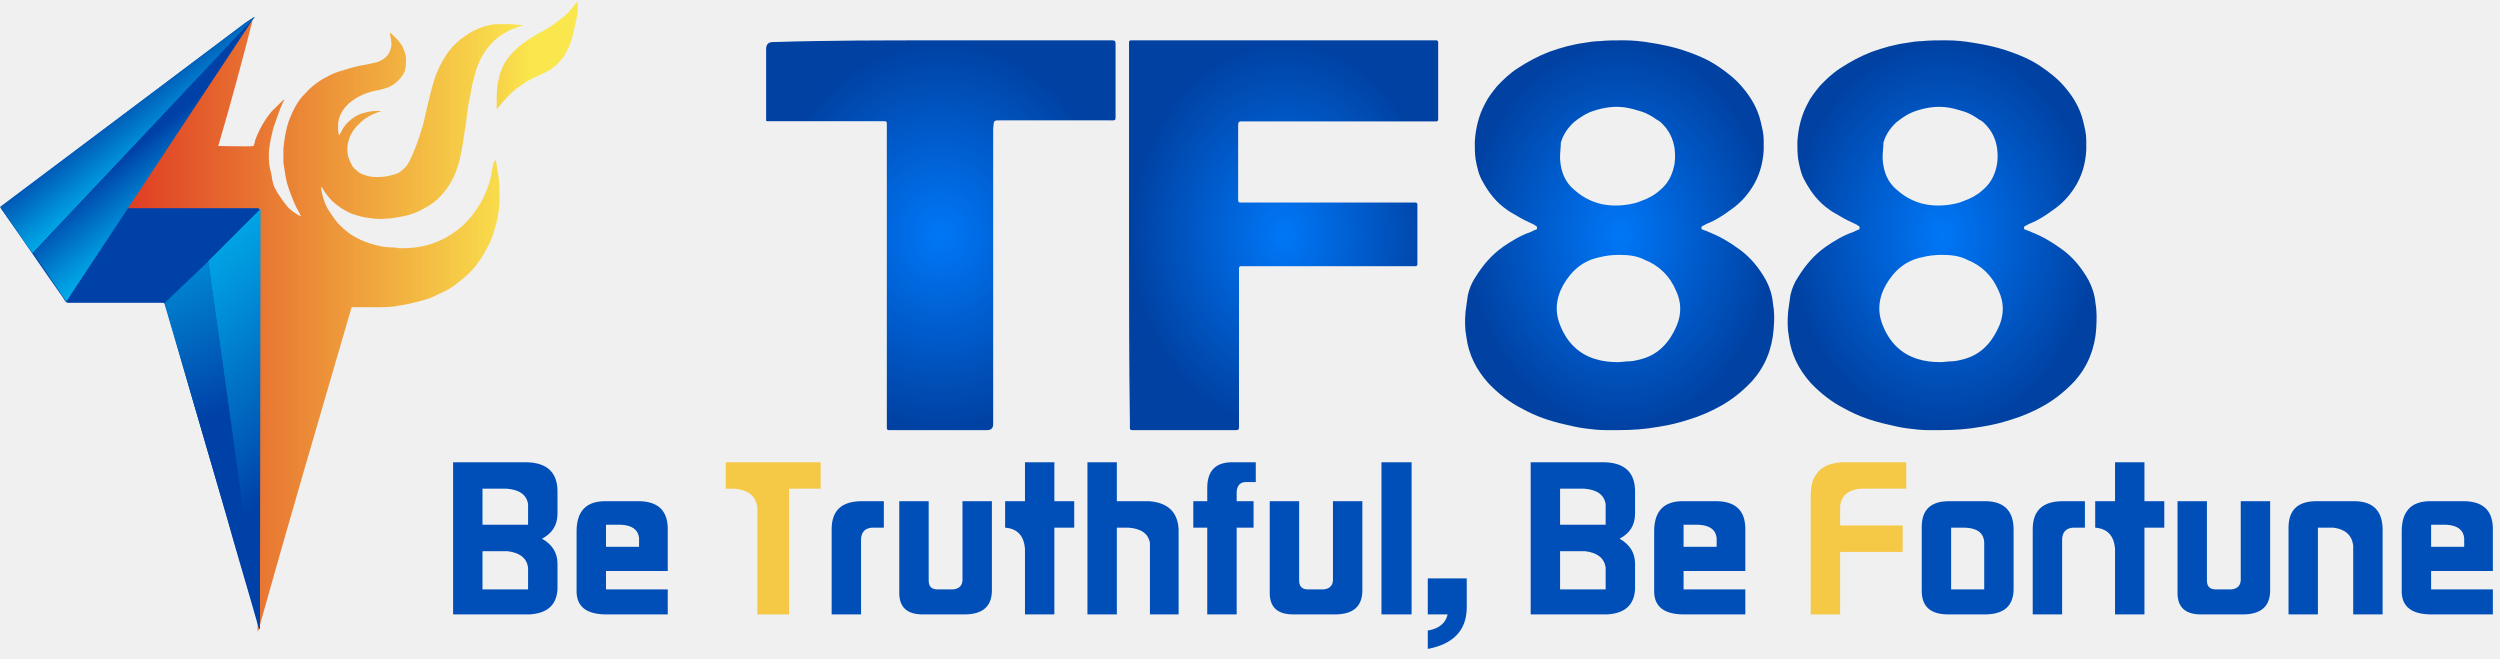
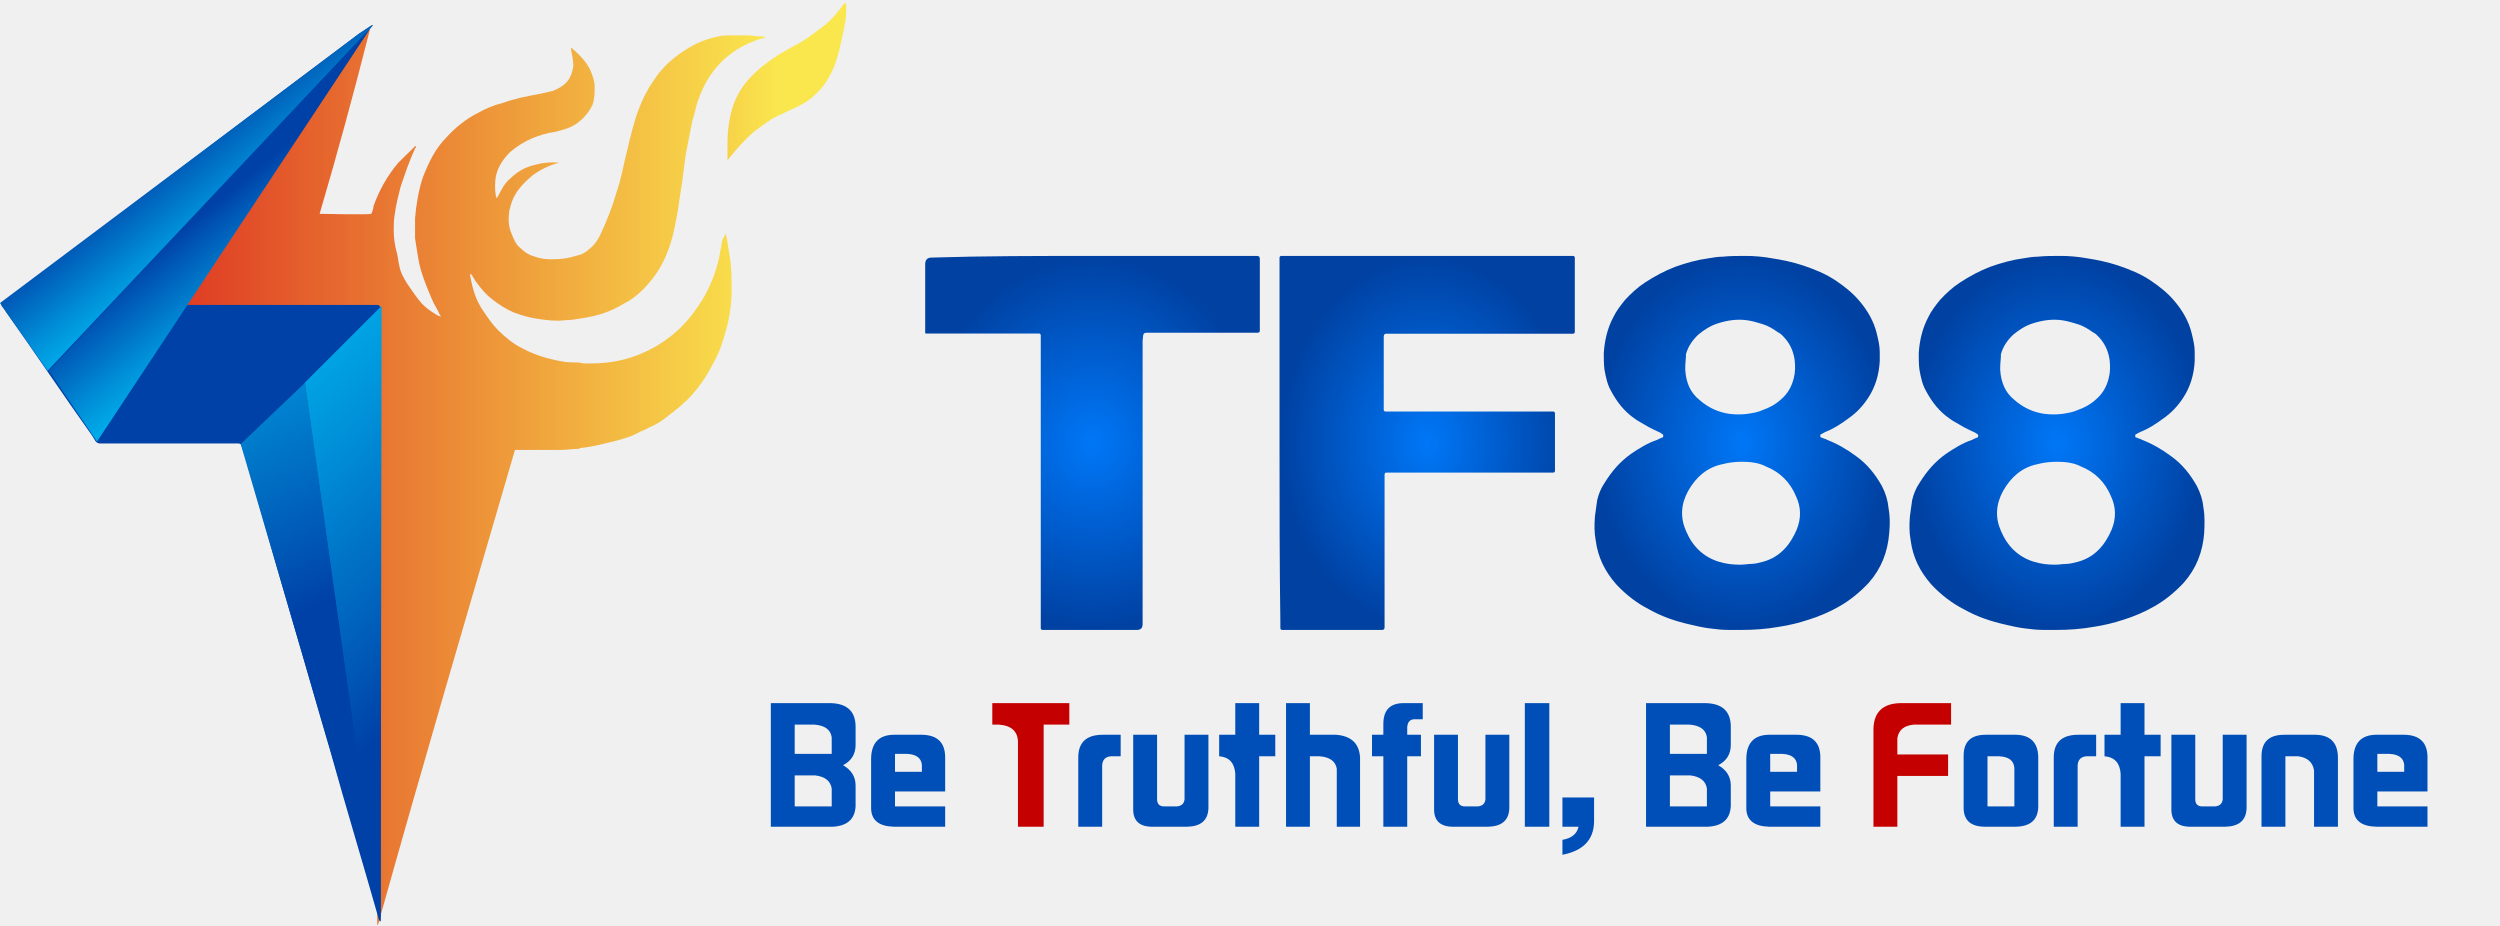
- <svg xmlns="http://www.w3.org/2000/svg" width="186" height="49" viewBox="0 0 186 49" fill="none">
-   <mask id="mask0_1704_1054" style="mask-type:luminance" maskUnits="userSpaceOnUse" x="0" y="0" width="156" height="47">
-     <path d="M156 0H0V47H156V0Z" fill="white" />
+ <svg xmlns="http://www.w3.org/2000/svg" width="127" height="47" viewBox="0 0 127 47" fill="none">
+   <mask id="mask0_1202_1021" style="mask-type:luminance" maskUnits="userSpaceOnUse" x="0" y="0" width="112" height="47">
+     <path d="M112 0H0V47H112V0Z" fill="white" />
  </mask>
-   <g mask="url(#mask0_1704_1054)">
-     <path d="M120.471 32H119.442C118.928 32 118.413 31.939 117.956 31.878C117.441 31.817 116.927 31.695 116.412 31.573C115.326 31.33 114.24 30.964 113.268 30.416C112.296 29.929 111.439 29.258 110.695 28.466C109.838 27.492 109.266 26.395 109.095 25.055C108.98 24.445 108.98 23.836 109.038 23.166C109.095 22.739 109.152 22.374 109.209 21.948C109.323 21.46 109.495 21.034 109.781 20.607C110.352 19.693 110.981 18.962 111.839 18.353C112.468 17.927 113.154 17.5 113.897 17.256C114.011 17.195 114.126 17.134 114.297 17.073C114.354 17.073 114.354 17.013 114.354 16.952C114.354 16.891 114.354 16.83 114.297 16.83C114.24 16.769 114.183 16.769 114.126 16.708C113.725 16.525 113.325 16.342 112.925 16.099C112.639 15.916 112.353 15.794 112.125 15.611C111.324 15.063 110.753 14.332 110.295 13.479C110.009 12.992 109.895 12.443 109.781 11.834C109.724 11.408 109.724 10.981 109.724 10.555C109.781 9.58 110.009 8.605 110.467 7.752C110.695 7.265 111.038 6.838 111.381 6.412C111.839 5.924 112.353 5.437 112.925 5.071C113.668 4.584 114.469 4.158 115.269 3.853C116.126 3.548 116.984 3.305 117.899 3.183C118.242 3.122 118.642 3.061 118.985 3.061C119.557 3 120.186 3 120.757 3C121.443 3 122.129 3.061 122.815 3.183C123.616 3.305 124.473 3.487 125.217 3.731C126.131 4.036 127.046 4.401 127.846 4.95C128.475 5.376 129.104 5.864 129.619 6.473C130.247 7.204 130.762 8.057 130.991 9.032C131.105 9.519 131.219 9.945 131.219 10.433V11.164C131.162 12.2 130.876 13.174 130.305 14.027C129.904 14.637 129.39 15.185 128.761 15.611C128.189 16.038 127.618 16.403 126.989 16.647L126.646 16.83C126.589 16.83 126.589 16.891 126.589 16.952C126.589 17.013 126.589 17.073 126.646 17.073C126.703 17.073 126.76 17.134 126.817 17.134C126.932 17.195 127.046 17.195 127.103 17.256C127.903 17.561 128.647 17.987 129.39 18.536C130.247 19.145 130.876 19.937 131.391 20.851C131.677 21.399 131.848 21.948 131.905 22.557C132.02 23.166 132.02 23.775 131.962 24.445C131.848 25.968 131.334 27.248 130.362 28.345C129.676 29.076 128.932 29.685 128.075 30.172C127.332 30.599 126.474 30.964 125.674 31.208C124.931 31.452 124.187 31.634 123.387 31.756C122.358 31.939 121.386 32 120.471 32ZM120.471 18.962C119.957 18.962 119.442 19.023 118.985 19.145C117.784 19.389 116.927 20.12 116.298 21.216C115.726 22.252 115.669 23.288 116.126 24.323C116.641 25.542 117.499 26.334 118.642 26.7C119.214 26.882 119.785 26.943 120.357 26.943C120.643 26.943 120.929 26.882 121.215 26.882C121.558 26.882 121.901 26.761 122.187 26.7C123.444 26.334 124.245 25.42 124.759 24.202C125.102 23.349 125.102 22.496 124.702 21.643C124.245 20.546 123.444 19.754 122.358 19.328C121.786 19.023 121.1 18.962 120.471 18.962ZM116.069 11.651V11.834C116.126 12.809 116.47 13.601 117.156 14.149C117.842 14.758 118.642 15.124 119.5 15.246C119.957 15.307 120.471 15.307 120.929 15.246C121.329 15.185 121.729 15.124 122.129 14.941C122.644 14.758 123.101 14.515 123.501 14.149C124.016 13.723 124.359 13.174 124.53 12.443C124.645 12.017 124.645 11.529 124.588 11.042C124.473 10.311 124.187 9.702 123.616 9.153C123.501 9.032 123.387 8.971 123.273 8.91C122.93 8.666 122.53 8.422 122.129 8.3C121.729 8.179 121.329 8.057 120.929 7.996C120.128 7.874 119.328 7.996 118.585 8.24C118.013 8.422 117.556 8.727 117.098 9.092C116.641 9.519 116.298 10.006 116.126 10.616C116.126 10.981 116.069 11.286 116.069 11.651Z" fill="url(#paint0_radial_1704_1054)" />
-     <path d="M144.471 32H143.442C142.928 32 142.413 31.939 141.956 31.878C141.441 31.817 140.927 31.695 140.412 31.573C139.326 31.33 138.239 30.964 137.268 30.416C136.296 29.929 135.439 29.258 134.695 28.466C133.838 27.492 133.266 26.395 133.095 25.055C132.98 24.445 132.98 23.836 133.038 23.166C133.095 22.739 133.152 22.374 133.209 21.948C133.323 21.46 133.495 21.034 133.781 20.607C134.352 19.693 134.981 18.962 135.839 18.353C136.468 17.927 137.154 17.5 137.897 17.256C138.011 17.195 138.126 17.134 138.298 17.073C138.354 17.073 138.354 17.013 138.354 16.952C138.354 16.891 138.354 16.83 138.298 16.83C138.239 16.769 138.183 16.769 138.126 16.708C137.726 16.525 137.325 16.342 136.925 16.099C136.639 15.916 136.353 15.794 136.125 15.611C135.324 15.063 134.753 14.332 134.295 13.479C134.009 12.992 133.895 12.443 133.781 11.834C133.724 11.408 133.724 10.981 133.724 10.555C133.781 9.58 134.009 8.605 134.467 7.752C134.695 7.265 135.038 6.838 135.381 6.412C135.839 5.924 136.353 5.437 136.925 5.071C137.669 4.584 138.469 4.158 139.268 3.853C140.127 3.548 140.984 3.305 141.899 3.183C142.241 3.122 142.641 3.061 142.985 3.061C143.557 3 144.185 3 144.757 3C145.443 3 146.13 3.061 146.815 3.183C147.616 3.305 148.473 3.487 149.216 3.731C150.132 4.036 151.046 4.401 151.846 4.95C152.475 5.376 153.103 5.864 153.618 6.473C154.247 7.204 154.762 8.057 154.991 9.032C155.104 9.519 155.219 9.945 155.219 10.433V11.164C155.162 12.2 154.876 13.174 154.304 14.027C153.904 14.637 153.39 15.185 152.761 15.611C152.189 16.038 151.617 16.403 150.989 16.647L150.645 16.83C150.589 16.83 150.589 16.891 150.589 16.952C150.589 17.013 150.589 17.073 150.645 17.073C150.702 17.073 150.76 17.134 150.817 17.134C150.931 17.195 151.046 17.195 151.102 17.256C151.903 17.561 152.646 17.987 153.39 18.536C154.247 19.145 154.876 19.937 155.391 20.851C155.676 21.399 155.848 21.948 155.905 22.557C156.02 23.166 156.02 23.775 155.963 24.445C155.848 25.968 155.333 27.248 154.362 28.345C153.675 29.076 152.931 29.685 152.074 30.172C151.331 30.599 150.474 30.964 149.673 31.208C148.931 31.452 148.187 31.634 147.387 31.756C146.358 31.939 145.386 32 144.471 32ZM144.471 18.962C143.957 18.962 143.442 19.023 142.985 19.145C141.784 19.389 140.927 20.12 140.299 21.216C139.727 22.252 139.668 23.288 140.127 24.323C140.64 25.542 141.499 26.334 142.641 26.7C143.213 26.882 143.785 26.943 144.357 26.943C144.642 26.943 144.929 26.882 145.214 26.882C145.558 26.882 145.9 26.761 146.186 26.7C147.444 26.334 148.244 25.42 148.759 24.202C149.101 23.349 149.101 22.496 148.701 21.643C148.244 20.546 147.444 19.754 146.358 19.328C145.786 19.023 145.099 18.962 144.471 18.962ZM140.069 11.651V11.834C140.127 12.809 140.469 13.601 141.156 14.149C141.841 14.758 142.641 15.124 143.5 15.246C143.957 15.307 144.471 15.307 144.929 15.246C145.329 15.185 145.73 15.124 146.13 14.941C146.643 14.758 147.1 14.515 147.501 14.149C148.016 13.723 148.359 13.174 148.531 12.443C148.644 12.017 148.644 11.529 148.588 11.042C148.473 10.311 148.187 9.702 147.616 9.153C147.501 9.032 147.387 8.971 147.272 8.91C146.93 8.666 146.53 8.422 146.13 8.3C145.73 8.179 145.329 8.057 144.929 7.996C144.129 7.874 143.328 7.996 142.585 8.24C142.013 8.422 141.556 8.727 141.099 9.092C140.64 9.519 140.299 10.006 140.127 10.616C140.127 10.981 140.069 11.286 140.069 11.651Z" fill="url(#paint1_radial_1704_1054)" />
-     <path d="M84 17.662V3.13C84 3.065 84.064 3 84.129 3H106.871C106.936 3 107 3.065 107 3.13V8.904C107 8.969 106.936 9.034 106.871 9.034H92.311C92.182 9.034 92.118 9.098 92.118 9.293V14.937C92.118 15.002 92.182 15.067 92.247 15.067H105.325C105.389 15.067 105.454 15.132 105.454 15.197V19.673C105.454 19.738 105.389 19.803 105.325 19.803H92.311C92.247 19.803 92.182 19.868 92.182 19.933V31.805C92.182 31.935 92.118 32 91.989 32H84.193C84.129 32 84.064 31.935 84.064 31.87V31.351C84 26.94 84 22.268 84 17.662Z" fill="url(#paint2_radial_1704_1054)" />
-     <path d="M69.936 3.002H82.37C83.061 3.002 82.998 2.938 82.998 3.578V8.443C82.998 9.019 83.061 8.955 82.496 8.955H74.583C73.892 8.955 73.955 8.891 73.892 9.595V31.552C73.892 31.851 73.746 32 73.453 32H66.106C66.043 32 65.98 31.936 65.98 31.872V9.147C65.98 9.083 65.917 9.019 65.854 9.019H57.063C57 9.019 57 8.955 57 8.955V3.642C57 3.3 57.167 3.13 57.502 3.13C61.584 3.002 65.791 3.002 69.936 3.002Z" fill="url(#paint3_radial_1704_1054)" />
-     <mask id="mask1_1704_1054" style="mask-type:luminance" maskUnits="userSpaceOnUse" x="0" y="0" width="43" height="47">
+   <g mask="url(#mask0_1202_1021)">
+     <path d="M88.481 32H87.81C87.475 32 87.139 31.96 86.841 31.92C86.505 31.88 86.17 31.8 85.834 31.721C85.126 31.561 84.417 31.321 83.784 30.962C83.15 30.643 82.59 30.204 82.106 29.685C81.546 29.046 81.174 28.328 81.062 27.45C80.987 27.05 80.987 26.651 81.025 26.212C81.062 25.933 81.099 25.693 81.136 25.414C81.211 25.095 81.323 24.815 81.509 24.536C81.882 23.937 82.292 23.458 82.851 23.059C83.262 22.779 83.709 22.5 84.194 22.34C84.268 22.3 84.343 22.261 84.455 22.221C84.492 22.221 84.492 22.181 84.492 22.141C84.492 22.101 84.492 22.061 84.455 22.061C84.417 22.021 84.38 22.021 84.343 21.981C84.082 21.861 83.821 21.742 83.56 21.582C83.373 21.462 83.187 21.382 83.038 21.263C82.516 20.903 82.143 20.424 81.845 19.866C81.658 19.546 81.584 19.187 81.509 18.788C81.472 18.508 81.472 18.229 81.472 17.95C81.509 17.311 81.658 16.672 81.957 16.113C82.106 15.794 82.329 15.515 82.553 15.235C82.851 14.916 83.187 14.597 83.56 14.357C84.044 14.038 84.567 13.758 85.088 13.559C85.648 13.359 86.207 13.2 86.804 13.12C87.027 13.08 87.288 13.04 87.512 13.04C87.885 13 88.295 13 88.668 13C89.115 13 89.563 13.04 90.01 13.12C90.532 13.2 91.091 13.319 91.576 13.479C92.172 13.679 92.769 13.918 93.291 14.277C93.701 14.557 94.111 14.876 94.447 15.275C94.857 15.754 95.192 16.313 95.342 16.952C95.416 17.271 95.491 17.55 95.491 17.87V18.349C95.454 19.027 95.267 19.666 94.894 20.225C94.633 20.624 94.298 20.983 93.888 21.263C93.515 21.542 93.142 21.782 92.732 21.941L92.508 22.061C92.471 22.061 92.471 22.101 92.471 22.141C92.471 22.181 92.471 22.221 92.508 22.221C92.545 22.221 92.583 22.261 92.62 22.261C92.695 22.3 92.769 22.3 92.806 22.34C93.328 22.54 93.813 22.819 94.298 23.179C94.857 23.578 95.267 24.097 95.603 24.695C95.789 25.055 95.901 25.414 95.938 25.813C96.013 26.212 96.013 26.611 95.975 27.05C95.901 28.048 95.565 28.887 94.932 29.605C94.484 30.084 93.999 30.483 93.44 30.802C92.956 31.082 92.396 31.321 91.874 31.481C91.389 31.641 90.905 31.761 90.383 31.84C89.712 31.96 89.078 32 88.481 32ZM88.481 23.458C88.146 23.458 87.81 23.498 87.512 23.578C86.729 23.737 86.17 24.216 85.76 24.935C85.387 25.613 85.35 26.292 85.648 26.971C85.983 27.769 86.543 28.288 87.288 28.527C87.661 28.647 88.034 28.687 88.407 28.687C88.593 28.687 88.78 28.647 88.966 28.647C89.19 28.647 89.413 28.567 89.6 28.527C90.42 28.288 90.942 27.689 91.278 26.891C91.501 26.332 91.501 25.773 91.24 25.214C90.942 24.496 90.42 23.977 89.712 23.698C89.339 23.498 88.891 23.458 88.481 23.458ZM85.611 18.668V18.788C85.648 19.427 85.871 19.945 86.319 20.305C86.766 20.704 87.288 20.943 87.847 21.023C88.146 21.063 88.481 21.063 88.78 21.023C89.041 20.983 89.302 20.943 89.563 20.823C89.898 20.704 90.196 20.544 90.457 20.305C90.793 20.025 91.017 19.666 91.129 19.187C91.203 18.908 91.203 18.588 91.166 18.269C91.091 17.79 90.905 17.391 90.532 17.032C90.457 16.952 90.383 16.912 90.308 16.872C90.085 16.712 89.824 16.552 89.563 16.473C89.302 16.393 89.041 16.313 88.78 16.273C88.258 16.193 87.736 16.273 87.251 16.433C86.878 16.552 86.58 16.752 86.282 16.992C85.983 17.271 85.76 17.59 85.648 17.989C85.648 18.229 85.611 18.429 85.611 18.668Z" fill="url(#paint0_radial_1202_1021)" />
+     <path d="M104.481 32H103.81C103.475 32 103.139 31.96 102.841 31.92C102.505 31.88 102.17 31.8 101.834 31.721C101.126 31.561 100.417 31.321 99.784 30.962C99.15 30.643 98.59 30.204 98.106 29.685C97.546 29.046 97.174 28.328 97.062 27.45C96.987 27.05 96.987 26.651 97.025 26.212C97.062 25.933 97.099 25.693 97.136 25.414C97.211 25.095 97.323 24.815 97.509 24.536C97.882 23.937 98.292 23.458 98.851 23.059C99.262 22.779 99.709 22.5 100.194 22.34C100.268 22.3 100.343 22.261 100.455 22.221C100.492 22.221 100.492 22.181 100.492 22.141C100.492 22.101 100.492 22.061 100.455 22.061C100.417 22.021 100.38 22.021 100.343 21.981C100.082 21.861 99.821 21.742 99.56 21.582C99.373 21.462 99.187 21.382 99.038 21.263C98.516 20.903 98.143 20.424 97.845 19.866C97.658 19.546 97.584 19.187 97.509 18.788C97.472 18.508 97.472 18.229 97.472 17.95C97.509 17.311 97.658 16.672 97.957 16.113C98.106 15.794 98.329 15.515 98.553 15.235C98.851 14.916 99.187 14.597 99.56 14.357C100.045 14.038 100.567 13.758 101.088 13.559C101.648 13.359 102.207 13.2 102.804 13.12C103.027 13.08 103.288 13.04 103.512 13.04C103.885 13 104.295 13 104.668 13C105.115 13 105.563 13.04 106.01 13.12C106.532 13.2 107.091 13.319 107.576 13.479C108.173 13.679 108.769 13.918 109.291 14.277C109.701 14.557 110.111 14.876 110.447 15.275C110.857 15.754 111.193 16.313 111.342 16.952C111.416 17.271 111.491 17.55 111.491 17.87V18.349C111.454 19.027 111.267 19.666 110.894 20.225C110.633 20.624 110.298 20.983 109.888 21.263C109.515 21.542 109.142 21.782 108.732 21.941L108.508 22.061C108.471 22.061 108.471 22.101 108.471 22.141C108.471 22.181 108.471 22.221 108.508 22.221C108.545 22.221 108.583 22.261 108.62 22.261C108.694 22.3 108.769 22.3 108.806 22.34C109.328 22.54 109.813 22.819 110.298 23.179C110.857 23.578 111.267 24.097 111.603 24.695C111.789 25.055 111.901 25.414 111.938 25.813C112.013 26.212 112.013 26.611 111.976 27.05C111.901 28.048 111.565 28.887 110.932 29.605C110.484 30.084 109.999 30.483 109.44 30.802C108.955 31.082 108.396 31.321 107.874 31.481C107.39 31.641 106.905 31.761 106.383 31.84C105.712 31.96 105.078 32 104.481 32ZM104.481 23.458C104.146 23.458 103.81 23.498 103.512 23.578C102.729 23.737 102.17 24.216 101.76 24.935C101.387 25.613 101.349 26.292 101.648 26.971C101.983 27.769 102.543 28.288 103.288 28.527C103.661 28.647 104.034 28.687 104.407 28.687C104.593 28.687 104.78 28.647 104.966 28.647C105.19 28.647 105.413 28.567 105.6 28.527C106.42 28.288 106.942 27.689 107.278 26.891C107.501 26.332 107.501 25.773 107.24 25.214C106.942 24.496 106.42 23.977 105.712 23.698C105.339 23.498 104.891 23.458 104.481 23.458ZM101.61 18.668V18.788C101.648 19.427 101.871 19.945 102.319 20.305C102.766 20.704 103.288 20.943 103.848 21.023C104.146 21.063 104.481 21.063 104.78 21.023C105.041 20.983 105.302 20.943 105.563 20.823C105.898 20.704 106.196 20.544 106.457 20.305C106.793 20.025 107.017 19.666 107.129 19.187C107.203 18.908 107.203 18.588 107.166 18.269C107.091 17.79 106.905 17.391 106.532 17.032C106.457 16.952 106.383 16.912 106.308 16.872C106.085 16.712 105.824 16.552 105.563 16.473C105.302 16.393 105.041 16.313 104.78 16.273C104.258 16.193 103.736 16.273 103.251 16.433C102.878 16.552 102.58 16.752 102.282 16.992C101.983 17.271 101.76 17.59 101.648 17.989C101.648 18.229 101.61 18.429 101.61 18.668Z" fill="url(#paint1_radial_1202_1021)" />
+     <path d="M65 22.606V13.085C65 13.043 65.042 13 65.084 13H79.916C79.958 13 80 13.043 80 13.085V16.868C80 16.91 79.958 16.953 79.916 16.953H70.42C70.336 16.953 70.294 16.995 70.294 17.123V20.821C70.294 20.863 70.336 20.906 70.378 20.906H78.908C78.95 20.906 78.992 20.948 78.992 20.991V23.924C78.992 23.966 78.95 24.009 78.908 24.009H70.42C70.378 24.009 70.336 24.052 70.336 24.094V31.872C70.336 31.957 70.294 32 70.21 32H65.126C65.084 32 65.042 31.957 65.042 31.915V31.575C65 28.685 65 25.624 65 22.606Z" fill="url(#paint2_radial_1202_1021)" />
+     <path d="M55.458 13.001H63.588C64.04 13.001 63.999 12.959 63.999 13.379V16.566C63.999 16.944 64.04 16.902 63.67 16.902H58.497C58.045 16.902 58.086 16.86 58.045 17.321V31.706C58.045 31.902 57.949 32 57.758 32H52.954C52.913 32 52.871 31.958 52.871 31.916V17.027C52.871 16.985 52.831 16.944 52.789 16.944H47.041C47 16.944 47 16.902 47 16.902V13.421C47 13.197 47.109 13.085 47.328 13.085C49.997 13.001 52.748 13.001 55.458 13.001Z" fill="url(#paint3_radial_1202_1021)" />
+     <mask id="mask1_1202_1021" style="mask-type:luminance" maskUnits="userSpaceOnUse" x="0" y="0" width="43" height="47">
      <path d="M43 0H0V47H43V0Z" fill="white" />
    </mask>
-     <g mask="url(#mask1_1704_1054)">
-       <path d="M43 0.361V0.417C43 0.924 42.886 1.431 42.772 1.938C42.658 2.444 42.544 3.007 42.316 3.514C42.088 4.021 41.803 4.471 41.346 4.866C41.061 5.147 40.719 5.316 40.377 5.485C40.092 5.598 39.807 5.767 39.521 5.879C39.065 6.104 38.723 6.386 38.324 6.667C37.868 7.062 37.411 7.568 37.012 8.075L36.955 8.131V7.287C36.955 6.78 37.012 6.273 37.126 5.767C37.297 5.091 37.583 4.528 38.039 4.021C38.438 3.571 38.951 3.176 39.464 2.839C39.807 2.613 40.149 2.444 40.548 2.219C41.061 1.938 41.46 1.6 41.917 1.262C42.259 0.98 42.544 0.643 42.829 0.248C42.867 0.211 42.905 0.173 42.943 0.136C43 0.248 43 0.305 43 0.361Z" fill="url(#paint4_linear_1704_1054)" />
-       <path d="M36.882 11.876C36.882 11.989 36.939 12.101 36.939 12.214C36.996 12.552 37.053 12.946 37.11 13.284C37.167 13.79 37.167 14.297 37.167 14.748C37.167 15.649 36.996 16.493 36.711 17.338C36.597 17.732 36.425 18.126 36.197 18.52C35.912 19.083 35.57 19.59 35.171 20.041C34.772 20.491 34.258 20.885 33.745 21.279C33.517 21.448 33.232 21.617 32.947 21.73C32.776 21.842 32.547 21.899 32.377 22.011C31.92 22.236 31.464 22.349 31.008 22.462C30.552 22.574 30.095 22.687 29.639 22.743C29.582 22.743 29.468 22.743 29.411 22.8C29.126 22.8 28.784 22.856 28.498 22.856H26.16C23.765 31.077 21.49 38.791 19.208 46.956L19.163 47.001C19.163 36.471 19.146 26.291 19.146 15.705H7.227V15.649C11.047 10.919 14.925 6.189 18.803 1.459C18.005 4.612 17.15 7.765 16.237 10.862C16.294 10.862 18.689 10.919 18.86 10.862C18.918 10.75 18.975 10.581 18.975 10.468C19.26 9.68 19.659 8.948 20.229 8.272L21.085 7.428H21.142C21.142 7.465 21.123 7.503 21.085 7.54C20.799 8.16 20.571 8.835 20.343 9.511C20.229 9.961 20.115 10.412 20.058 10.862C20.001 11.144 20.001 11.425 20.001 11.707C20.001 12.101 20.058 12.495 20.172 12.889C20.229 13.115 20.229 13.284 20.286 13.509C20.343 13.847 20.514 14.128 20.686 14.41C20.914 14.748 21.142 15.085 21.427 15.423C21.655 15.649 21.883 15.817 22.168 15.986C22.225 16.043 22.339 16.043 22.396 16.099C22.396 16.061 22.377 16.024 22.339 15.986C22.225 15.705 22.054 15.48 21.94 15.198C21.655 14.522 21.37 13.847 21.256 13.171C21.199 12.833 21.142 12.495 21.085 12.101V11.088C21.142 10.412 21.256 9.68 21.484 9.004C21.769 8.272 22.111 7.54 22.681 6.977C23.138 6.47 23.708 6.02 24.278 5.738C24.677 5.513 25.077 5.344 25.533 5.232C26.16 5.006 26.731 4.894 27.358 4.781C27.643 4.725 27.871 4.669 28.099 4.612C28.384 4.5 28.67 4.331 28.841 4.105C29.012 3.88 29.069 3.655 29.126 3.373C29.126 3.092 29.069 2.81 29.012 2.529V2.416C29.411 2.754 29.753 3.092 29.981 3.542C30.095 3.824 30.209 4.105 30.209 4.387C30.209 4.725 30.209 5.006 30.095 5.344C29.924 5.682 29.696 5.964 29.411 6.189C29.069 6.47 28.67 6.583 28.213 6.696C27.814 6.752 27.415 6.865 27.016 7.033C26.616 7.202 26.274 7.428 25.932 7.709C25.59 8.047 25.305 8.441 25.191 8.948C25.134 9.286 25.134 9.624 25.191 9.961C25.191 9.961 25.191 10.018 25.248 10.074C25.248 10.018 25.305 9.961 25.305 9.961C25.476 9.624 25.647 9.286 25.932 9.061C26.274 8.723 26.674 8.497 27.13 8.385C27.529 8.272 27.985 8.216 28.441 8.272H28.384C27.928 8.385 27.472 8.61 27.073 8.892C26.674 9.229 26.331 9.567 26.103 10.018C25.989 10.243 25.932 10.468 25.875 10.694C25.818 11.088 25.818 11.482 25.989 11.876C26.103 12.158 26.217 12.439 26.445 12.608C26.616 12.777 26.845 12.946 27.073 13.002C27.358 13.115 27.643 13.171 27.985 13.171H28.099C28.498 13.171 28.898 13.115 29.24 13.002C29.525 12.946 29.753 12.833 29.981 12.608C30.209 12.439 30.38 12.158 30.494 11.932C30.837 11.2 31.122 10.468 31.35 9.68C31.521 9.173 31.635 8.61 31.749 8.103C31.92 7.371 32.091 6.639 32.319 5.907C32.547 5.232 32.833 4.612 33.232 4.049C33.631 3.43 34.201 2.923 34.829 2.529C35.342 2.191 35.912 1.966 36.483 1.853C36.711 1.797 36.939 1.797 37.167 1.797H37.965C38.193 1.797 38.422 1.853 38.707 1.853C38.764 1.853 38.821 1.853 38.878 1.909C38.764 1.966 38.593 1.966 38.479 2.022C37.851 2.247 37.338 2.529 36.825 2.979C36.197 3.542 35.741 4.274 35.456 5.119C35.342 5.457 35.285 5.795 35.171 6.133C35.057 6.696 34.943 7.315 34.829 7.878C34.772 8.329 34.715 8.779 34.658 9.229C34.544 9.849 34.486 10.468 34.373 11.031C34.258 11.651 34.144 12.214 33.916 12.777C33.688 13.396 33.346 13.959 32.89 14.466C32.547 14.86 32.148 15.198 31.692 15.423C31.065 15.817 30.38 16.043 29.639 16.155C29.297 16.212 29.012 16.268 28.67 16.268C28.27 16.324 27.814 16.268 27.415 16.212C26.959 16.155 26.559 16.043 26.103 15.874C25.59 15.649 25.191 15.367 24.792 15.029C24.506 14.748 24.221 14.41 23.993 14.016C23.993 13.959 23.936 13.959 23.879 13.903V13.959C23.993 14.635 24.164 15.254 24.564 15.817C24.792 16.155 25.02 16.493 25.305 16.775C25.647 17.113 26.046 17.45 26.502 17.676C26.902 17.901 27.358 18.07 27.757 18.182C28.213 18.295 28.613 18.408 29.069 18.408C29.24 18.408 29.468 18.408 29.639 18.464H29.981C30.951 18.464 31.863 18.295 32.719 17.901C33.346 17.619 33.859 17.281 34.373 16.831C34.943 16.324 35.399 15.705 35.798 15.029C36.197 14.297 36.483 13.509 36.597 12.72C36.654 12.552 36.654 12.326 36.711 12.158C36.787 12.007 36.844 11.914 36.882 11.876Z" fill="url(#paint5_linear_1704_1054)" />
+     <g mask="url(#mask1_1202_1021)">
+       <path d="M43 0.361V0.417C43 0.924 42.886 1.431 42.772 1.938C42.658 2.444 42.544 3.007 42.316 3.514C42.088 4.021 41.803 4.471 41.346 4.866C41.061 5.147 40.719 5.316 40.377 5.485C40.092 5.598 39.807 5.767 39.521 5.879C39.065 6.104 38.723 6.386 38.324 6.667C37.868 7.062 37.411 7.568 37.012 8.075L36.955 8.131V7.287C36.955 6.78 37.012 6.273 37.126 5.767C37.297 5.091 37.583 4.528 38.039 4.021C38.438 3.571 38.951 3.176 39.464 2.839C39.807 2.613 40.149 2.444 40.548 2.219C41.061 1.938 41.46 1.6 41.917 1.262C42.259 0.98 42.544 0.643 42.829 0.248C42.867 0.211 42.905 0.173 42.943 0.136C43 0.248 43 0.305 43 0.361Z" fill="url(#paint4_linear_1202_1021)" />
+       <path d="M36.882 11.876C36.882 11.989 36.939 12.101 36.939 12.214C36.996 12.552 37.053 12.946 37.11 13.284C37.167 13.79 37.167 14.297 37.167 14.748C37.167 15.649 36.996 16.493 36.711 17.338C36.597 17.732 36.425 18.126 36.197 18.52C35.912 19.083 35.57 19.59 35.171 20.041C34.772 20.491 34.258 20.885 33.745 21.279C33.517 21.448 33.232 21.617 32.947 21.73C32.776 21.842 32.547 21.899 32.377 22.011C31.92 22.236 31.464 22.349 31.008 22.462C30.552 22.574 30.095 22.687 29.639 22.743C29.582 22.743 29.468 22.743 29.411 22.8C29.126 22.8 28.784 22.856 28.498 22.856H26.16C23.765 31.077 21.49 38.791 19.208 46.956L19.163 47.001C19.163 36.471 19.146 26.291 19.146 15.705H7.227V15.649C11.047 10.919 14.925 6.189 18.803 1.459C18.005 4.612 17.15 7.765 16.237 10.862C16.294 10.862 18.689 10.919 18.86 10.862C18.918 10.75 18.975 10.581 18.975 10.468C19.26 9.68 19.659 8.948 20.229 8.272L21.085 7.428H21.142C21.142 7.465 21.123 7.503 21.085 7.54C20.799 8.16 20.571 8.835 20.343 9.511C20.229 9.961 20.115 10.412 20.058 10.862C20.001 11.144 20.001 11.425 20.001 11.707C20.001 12.101 20.058 12.495 20.172 12.889C20.229 13.115 20.229 13.284 20.286 13.509C20.343 13.847 20.514 14.128 20.686 14.41C20.914 14.748 21.142 15.085 21.427 15.423C21.655 15.649 21.883 15.817 22.168 15.986C22.225 16.043 22.339 16.043 22.396 16.099C22.396 16.061 22.377 16.024 22.339 15.986C22.225 15.705 22.054 15.48 21.94 15.198C21.655 14.522 21.37 13.847 21.256 13.171C21.199 12.833 21.142 12.495 21.085 12.101V11.088C21.142 10.412 21.256 9.68 21.484 9.004C21.769 8.272 22.111 7.54 22.681 6.977C23.138 6.47 23.708 6.02 24.278 5.738C24.677 5.513 25.077 5.344 25.533 5.232C26.16 5.006 26.731 4.894 27.358 4.781C27.643 4.725 27.871 4.669 28.099 4.612C28.384 4.5 28.67 4.331 28.841 4.105C29.012 3.88 29.069 3.655 29.126 3.373C29.126 3.092 29.069 2.81 29.012 2.529V2.416C29.411 2.754 29.753 3.092 29.981 3.542C30.095 3.824 30.209 4.105 30.209 4.387C30.209 4.725 30.209 5.006 30.095 5.344C29.924 5.682 29.696 5.964 29.411 6.189C29.069 6.47 28.67 6.583 28.213 6.696C27.814 6.752 27.415 6.865 27.016 7.033C26.616 7.202 26.274 7.428 25.932 7.709C25.59 8.047 25.305 8.441 25.191 8.948C25.134 9.286 25.134 9.624 25.191 9.961C25.191 9.961 25.191 10.018 25.248 10.074C25.248 10.018 25.305 9.961 25.305 9.961C25.476 9.624 25.647 9.286 25.932 9.061C26.274 8.723 26.674 8.497 27.13 8.385C27.529 8.272 27.985 8.216 28.441 8.272H28.384C27.928 8.385 27.472 8.61 27.073 8.892C26.674 9.229 26.331 9.567 26.103 10.018C25.989 10.243 25.932 10.468 25.875 10.694C25.818 11.088 25.818 11.482 25.989 11.876C26.103 12.158 26.217 12.439 26.445 12.608C26.616 12.777 26.845 12.946 27.073 13.002C27.358 13.115 27.643 13.171 27.985 13.171H28.099C28.498 13.171 28.898 13.115 29.24 13.002C29.525 12.946 29.753 12.833 29.981 12.608C30.209 12.439 30.38 12.158 30.494 11.932C30.837 11.2 31.122 10.468 31.35 9.68C31.521 9.173 31.635 8.61 31.749 8.103C31.92 7.371 32.091 6.639 32.319 5.907C32.547 5.232 32.833 4.612 33.232 4.049C33.631 3.43 34.201 2.923 34.829 2.529C35.342 2.191 35.912 1.966 36.483 1.853C36.711 1.797 36.939 1.797 37.167 1.797H37.965C38.193 1.797 38.422 1.853 38.707 1.853C38.764 1.853 38.821 1.853 38.878 1.909C38.764 1.966 38.593 1.966 38.479 2.022C37.851 2.247 37.338 2.529 36.825 2.979C36.197 3.542 35.741 4.274 35.456 5.119C35.342 5.457 35.285 5.795 35.171 6.133C35.057 6.696 34.943 7.315 34.829 7.878C34.772 8.329 34.715 8.779 34.658 9.229C34.544 9.849 34.486 10.468 34.373 11.031C34.258 11.651 34.144 12.214 33.916 12.777C33.688 13.396 33.346 13.959 32.89 14.466C32.547 14.86 32.148 15.198 31.692 15.423C31.065 15.817 30.38 16.043 29.639 16.155C29.297 16.212 29.012 16.268 28.67 16.268C28.27 16.324 27.814 16.268 27.415 16.212C26.959 16.155 26.559 16.043 26.103 15.874C25.59 15.649 25.191 15.367 24.792 15.029C24.506 14.748 24.221 14.41 23.993 14.016C23.993 13.959 23.936 13.959 23.879 13.903V13.959C23.993 14.635 24.164 15.254 24.564 15.817C24.792 16.155 25.02 16.493 25.305 16.775C25.647 17.113 26.046 17.45 26.502 17.676C26.902 17.901 27.358 18.07 27.757 18.182C28.213 18.295 28.613 18.408 29.069 18.408C29.24 18.408 29.468 18.408 29.639 18.464H29.981C30.951 18.464 31.863 18.295 32.719 17.901C33.346 17.619 33.859 17.281 34.373 16.831C34.943 16.324 35.399 15.705 35.798 15.029C36.197 14.297 36.483 13.509 36.597 12.72C36.654 12.552 36.654 12.326 36.711 12.158C36.787 12.007 36.844 11.914 36.882 11.876Z" fill="url(#paint5_linear_1202_1021)" />
      <path d="M18.933 1.29C18.871 1.386 14.89 6.313 13.008 8.621C11.297 10.761 9.529 12.9 7.818 15.04C7.761 15.153 7.647 15.265 7.59 15.378C7.533 15.434 7.59 15.491 7.647 15.491H19.167C19.281 15.491 19.281 15.547 19.338 15.66V46.798H19.281C19.281 46.741 19.224 46.685 19.224 46.629C18.426 43.813 17.57 40.998 16.772 38.126C16.088 35.818 15.46 33.565 14.776 31.257C13.978 28.554 13.236 25.851 12.438 23.148C12.381 22.98 12.324 22.811 12.267 22.642C12.267 22.585 12.21 22.529 12.096 22.529H5.081C4.967 22.529 4.91 22.473 4.853 22.416C4.796 22.304 4.739 22.248 4.682 22.135C3.199 20.052 1.773 17.912 0.291 15.829C0.234 15.716 0.12 15.603 0.062 15.491C0.062 15.378 0.177 15.322 0.234 15.322C0.519 15.097 0.861 14.871 1.146 14.59C6.849 10.31 12.552 5.975 18.255 1.695C18.397 1.605 18.859 1.284 18.928 1.262V1.29H18.933Z" fill="#0041A7" />
-       <path d="M18.962 1.272L2.418 18.835L0 15.394L18.221 1.729L18.951 1.272H18.962Z" fill="url(#paint6_linear_1704_1054)" />
-       <path d="M18.802 1.459L4.927 22.434L2.48 18.835L18.802 1.459Z" fill="url(#paint7_linear_1704_1054)" />
-       <path d="M19.385 15.536L15.479 19.444L19.339 46.826L19.385 15.536Z" fill="url(#paint8_linear_1704_1054)" />
-       <path d="M12.227 22.557L15.5 19.443L19.338 46.826L12.227 22.557Z" fill="url(#paint9_linear_1704_1054)" />
+       <path d="M18.962 1.272L2.418 18.835L0 15.394L18.221 1.729L18.951 1.272H18.962Z" fill="url(#paint6_linear_1202_1021)" />
+       <path d="M18.802 1.459L4.927 22.434L2.48 18.835L18.802 1.459Z" fill="url(#paint7_linear_1202_1021)" />
+       <path d="M19.385 15.536L15.479 19.444L19.339 46.826L19.385 15.536Z" fill="url(#paint8_linear_1202_1021)" />
+       <path d="M12.227 22.557L15.5 19.443L19.338 46.826L12.227 22.557Z" fill="url(#paint9_linear_1202_1021)" />
    </g>
  </g>
-   <path d="M41.477 41.938V43.852C41.404 45.018 40.711 45.638 39.398 45.711H33.711V34.391H39.18C40.675 34.427 41.44 35.12 41.477 36.469V38.219C41.477 39.057 41.094 39.677 40.328 40.078C41.094 40.516 41.477 41.135 41.477 41.938ZM39.289 39.039V37.508C39.18 36.815 38.651 36.432 37.703 36.359H35.898V39.039H39.289ZM39.289 43.852V42.211C39.18 41.518 38.669 41.117 37.758 41.008H35.898V43.852H39.289ZM49.68 39.258V42.484H45.086V43.852H49.68V45.711H44.977C43.628 45.675 42.935 45.128 42.898 44.07V39.422C42.935 38.036 43.609 37.325 44.922 37.289H47.602C48.95 37.325 49.643 37.982 49.68 39.258ZM45.086 40.68H47.547V40.023C47.474 39.404 47.018 39.075 46.18 39.039H45.086V40.68ZM65.758 37.289V39.258H64.883C64.372 39.294 64.099 39.568 64.062 40.078V45.711H61.875V39.367C61.875 37.982 62.622 37.289 64.117 37.289H65.758ZM73.797 37.289V44.016C73.76 45.109 73.122 45.675 71.883 45.711H68.766C67.49 45.747 66.87 45.182 66.906 44.016V37.289H69.094V43.195C69.094 43.633 69.312 43.852 69.75 43.852H70.898C71.336 43.815 71.573 43.596 71.609 43.195V37.289H73.797ZM79.922 37.289V39.258H78.445V45.711H76.258V40.844C76.185 39.859 75.693 39.331 74.781 39.258V37.289H76.258V34.391H78.445V37.289H79.922ZM87.688 39.367V45.711H85.555V40.406C85.445 39.714 84.917 39.331 83.969 39.258H83.094V45.711H80.906V34.391H83.094V37.289H85.5C86.885 37.398 87.615 38.091 87.688 39.367ZM93.266 37.289V39.258H92.008V45.711H89.82V39.258H88.781V37.289H89.82V36.305C89.82 35.029 90.44 34.391 91.68 34.391H93.43V35.867H92.609C92.245 35.904 92.044 36.141 92.008 36.578V37.289H93.266ZM101.359 37.289V44.016C101.323 45.109 100.685 45.675 99.445 45.711H96.328C95.052 45.747 94.432 45.182 94.469 44.016V37.289H96.656V43.195C96.656 43.633 96.875 43.852 97.312 43.852H98.461C98.898 43.815 99.135 43.596 99.172 43.195V37.289H101.359ZM105.023 34.391V45.711H102.781V34.391H105.023ZM106.227 43.031H109.125V45.273C109.089 46.914 108.122 47.917 106.227 48.281V46.914C107.065 46.768 107.557 46.367 107.703 45.711H106.227V43.031ZM121.648 41.938V43.852C121.576 45.018 120.883 45.638 119.57 45.711H113.883V34.391H119.352C120.846 34.427 121.612 35.12 121.648 36.469V38.219C121.648 39.057 121.266 39.677 120.5 40.078C121.266 40.516 121.648 41.135 121.648 41.938ZM119.461 39.039V37.508C119.352 36.815 118.823 36.432 117.875 36.359H116.07V39.039H119.461ZM119.461 43.852V42.211C119.352 41.518 118.841 41.117 117.93 41.008H116.07V43.852H119.461ZM129.852 39.258V42.484H125.258V43.852H129.852V45.711H125.148C123.799 45.675 123.107 45.128 123.07 44.07V39.422C123.107 38.036 123.781 37.325 125.094 37.289H127.773C129.122 37.325 129.815 37.982 129.852 39.258ZM125.258 40.68H127.719V40.023C127.646 39.404 127.19 39.075 126.352 39.039H125.258V40.68ZM149.812 39.312V43.906C149.776 45.073 149.102 45.675 147.789 45.711H144.945C143.633 45.711 142.977 45.128 142.977 43.961V39.203C142.977 37.927 143.651 37.289 145 37.289H147.789C149.102 37.325 149.776 38 149.812 39.312ZM147.625 43.852V40.352C147.589 39.659 147.115 39.294 146.203 39.258H145.164V43.852H147.625ZM155.117 37.289V39.258H154.242C153.732 39.294 153.458 39.568 153.422 40.078V45.711H151.234V39.367C151.234 37.982 151.982 37.289 153.477 37.289H155.117ZM161.023 37.289V39.258H159.547V45.711H157.359V40.844C157.286 39.859 156.794 39.331 155.883 39.258V37.289H157.359V34.391H159.547V37.289H161.023ZM168.898 37.289V44.016C168.862 45.109 168.224 45.675 166.984 45.711H163.867C162.591 45.747 161.971 45.182 162.008 44.016V37.289H164.195V43.195C164.195 43.633 164.414 43.852 164.852 43.852H166C166.438 43.815 166.674 43.596 166.711 43.195V37.289H168.898ZM177.266 39.312V45.711H175.078V40.57C174.969 39.805 174.477 39.367 173.602 39.258H172.453V45.711H170.266V39.258C170.266 37.945 170.958 37.289 172.344 37.289H175.242C176.555 37.325 177.229 38 177.266 39.312ZM185.469 39.258V42.484H180.875V43.852H185.469V45.711H180.766C179.417 45.675 178.724 45.128 178.688 44.07V39.422C178.724 38.036 179.398 37.325 180.711 37.289H183.391C184.74 37.325 185.432 37.982 185.469 39.258ZM180.875 40.68H183.336V40.023C183.263 39.404 182.807 39.075 181.969 39.039H180.875V40.68Z" fill="#004FB8" />
-   <path d="M61.055 34.391V36.359H58.703V45.711H56.352V37.836C56.279 36.925 55.695 36.432 54.602 36.359H54V34.391H61.055ZM141.555 39.094V41.062H136.906V45.711H134.719V36.742C134.755 35.211 135.576 34.427 137.18 34.391H141.828V36.359H138.438C137.526 36.432 137.016 36.852 136.906 37.617V39.094H141.555Z" fill="#F5C846" />
+   <path d="M43.464 39.904V40.966C43.424 41.613 43.04 41.956 42.312 41.997H39.158V35.719H42.191C43.02 35.739 43.444 36.123 43.464 36.871V37.842C43.464 38.307 43.252 38.651 42.828 38.873C43.252 39.116 43.464 39.459 43.464 39.904ZM42.251 38.297V37.448C42.191 37.064 41.898 36.851 41.372 36.811H40.371V38.297H42.251ZM42.251 40.966V40.056C42.191 39.672 41.908 39.449 41.402 39.389H40.371V40.966H42.251ZM48.014 38.418V40.208H45.466V40.966H48.014V41.997H45.405C44.657 41.977 44.273 41.673 44.253 41.087V38.509C44.273 37.741 44.647 37.347 45.375 37.326H46.861C47.609 37.347 47.993 37.711 48.014 38.418ZM45.466 39.207H46.831V38.843C46.79 38.499 46.538 38.317 46.072 38.297H45.466V39.207ZM56.93 37.326V38.418H56.444C56.161 38.438 56.01 38.59 55.99 38.873V41.997H54.776V38.479C54.776 37.711 55.191 37.326 56.02 37.326H56.93ZM61.388 37.326V41.057C61.368 41.663 61.014 41.977 60.326 41.997H58.598C57.89 42.017 57.546 41.704 57.567 41.057V37.326H58.78V40.602C58.78 40.844 58.901 40.966 59.144 40.966H59.781C60.023 40.945 60.154 40.824 60.175 40.602V37.326H61.388ZM64.784 37.326V38.418H63.966V41.997H62.752V39.298C62.712 38.752 62.439 38.459 61.934 38.418V37.326H62.752V35.719H63.966V37.326H64.784ZM69.091 38.479V41.997H67.908V39.055C67.847 38.671 67.554 38.459 67.029 38.418H66.543V41.997H65.33V35.719H66.543V37.326H67.878C68.646 37.387 69.05 37.771 69.091 38.479ZM72.184 37.326V38.418H71.487V41.997H70.274V38.418H69.698V37.326H70.274V36.781C70.274 36.073 70.617 35.719 71.305 35.719H72.275V36.538H71.82C71.618 36.558 71.507 36.69 71.487 36.932V37.326H72.184ZM76.673 37.326V41.057C76.653 41.663 76.299 41.977 75.611 41.997H73.883C73.175 42.017 72.831 41.704 72.852 41.057V37.326H74.065V40.602C74.065 40.844 74.186 40.966 74.428 40.966H75.065C75.308 40.945 75.439 40.824 75.46 40.602V37.326H76.673ZM78.705 35.719V41.997H77.461V35.719H78.705ZM79.372 40.511H80.979V41.754C80.959 42.664 80.423 43.22 79.372 43.422V42.664C79.837 42.583 80.11 42.361 80.191 41.997H79.372V40.511ZM87.924 39.904V40.966C87.884 41.613 87.5 41.956 86.772 41.997H83.618V35.719H86.65C87.479 35.739 87.904 36.123 87.924 36.871V37.842C87.924 38.307 87.712 38.651 87.287 38.873C87.712 39.116 87.924 39.459 87.924 39.904ZM86.711 38.297V37.448C86.65 37.064 86.357 36.851 85.832 36.811H84.831V38.297H86.711ZM86.711 40.966V40.056C86.65 39.672 86.367 39.449 85.862 39.389H84.831V40.966H86.711ZM92.473 38.418V40.208H89.926V40.966H92.473V41.997H89.865C89.117 41.977 88.733 41.673 88.713 41.087V38.509C88.733 37.741 89.107 37.347 89.835 37.326H91.321C92.069 37.347 92.453 37.711 92.473 38.418ZM89.926 39.207H91.29V38.843C91.25 38.499 90.997 38.317 90.532 38.297H89.926V39.207ZM103.543 38.449V40.996C103.523 41.643 103.148 41.977 102.421 41.997H100.844C100.116 41.997 99.752 41.673 99.752 41.026V38.388C99.752 37.68 100.126 37.326 100.874 37.326H102.421C103.148 37.347 103.523 37.721 103.543 38.449ZM102.33 40.966V39.025C102.309 38.641 102.047 38.438 101.541 38.418H100.965V40.966H102.33ZM106.484 37.326V38.418H105.999C105.716 38.438 105.565 38.59 105.544 38.873V41.997H104.331V38.479C104.331 37.711 104.746 37.326 105.575 37.326H106.484ZM109.76 37.326V38.418H108.941V41.997H107.728V39.298C107.687 38.752 107.415 38.459 106.909 38.418V37.326H107.728V35.719H108.941V37.326H109.76ZM114.127 37.326V41.057C114.107 41.663 113.753 41.977 113.065 41.997H111.337C110.629 42.017 110.285 41.704 110.306 41.057V37.326H111.519V40.602C111.519 40.844 111.64 40.966 111.883 40.966H112.52C112.762 40.945 112.894 40.824 112.914 40.602V37.326H114.127ZM118.767 38.449V41.997H117.554V39.146C117.493 38.721 117.22 38.479 116.735 38.418H116.098V41.997H114.885V38.418C114.885 37.69 115.269 37.326 116.038 37.326H117.645C118.373 37.347 118.747 37.721 118.767 38.449ZM123.316 38.418V40.208H120.769V40.966H123.316V41.997H120.708C119.96 41.977 119.576 41.673 119.556 41.087V38.509C119.576 37.741 119.95 37.347 120.678 37.326H122.164C122.912 37.347 123.296 37.711 123.316 38.418ZM120.769 39.207H122.133V38.843C122.093 38.499 121.84 38.317 121.375 38.297H120.769V39.207Z" fill="#004FB8" />
+   <path d="M54.322 35.719V36.811H53.017V41.997H51.713V37.63C51.673 37.124 51.349 36.851 50.743 36.811H50.409V35.719H54.322ZM98.963 38.327V39.419H96.385V41.997H95.172V37.023C95.193 36.174 95.647 35.739 96.537 35.719H99.115V36.811H97.235C96.729 36.851 96.446 37.084 96.385 37.508V38.327H98.963Z" fill="#C40000" />
  <defs>
-     <radialGradient id="paint0_radial_1704_1054" cx="0" cy="0" r="1" gradientUnits="userSpaceOnUse" gradientTransform="translate(120.5 17.5) rotate(90) scale(14.5 11.5)">
+     <radialGradient id="paint0_radial_1202_1021" cx="0" cy="0" r="1" gradientUnits="userSpaceOnUse" gradientTransform="translate(88.5 22.5) rotate(90) scale(9.5 7.5)">
      <stop stop-color="#0077F7" />
      <stop offset="1" stop-color="#0041A2" />
    </radialGradient>
-     <radialGradient id="paint1_radial_1704_1054" cx="0" cy="0" r="1" gradientUnits="userSpaceOnUse" gradientTransform="translate(144.5 17.5) rotate(90) scale(14.5 11.4998)">
+     <radialGradient id="paint1_radial_1202_1021" cx="0" cy="0" r="1" gradientUnits="userSpaceOnUse" gradientTransform="translate(104.5 22.5) rotate(90) scale(9.5 7.5)">
      <stop stop-color="#0077F7" />
      <stop offset="1" stop-color="#0041A2" />
    </radialGradient>
-     <radialGradient id="paint2_radial_1704_1054" cx="0" cy="0" r="1" gradientUnits="userSpaceOnUse" gradientTransform="translate(95.5 17.5) rotate(90) scale(14.5 11.5)">
+     <radialGradient id="paint2_radial_1202_1021" cx="0" cy="0" r="1" gradientUnits="userSpaceOnUse" gradientTransform="translate(72.5 22.5) rotate(90) scale(9.5 7.5)">
      <stop stop-color="#0077F7" />
      <stop offset="1" stop-color="#0041A2" />
    </radialGradient>
-     <radialGradient id="paint3_radial_1704_1054" cx="0" cy="0" r="1" gradientUnits="userSpaceOnUse" gradientTransform="translate(70 17.5) rotate(90) scale(14.5 13)">
+     <radialGradient id="paint3_radial_1202_1021" cx="0" cy="0" r="1" gradientUnits="userSpaceOnUse" gradientTransform="translate(55.5 22.5) rotate(90) scale(9.5 8.5)">
      <stop stop-color="#0077F7" />
      <stop offset="1" stop-color="#0041A2" />
    </radialGradient>
-     <linearGradient id="paint4_linear_1704_1054" x1="16.738" y1="4.134" x2="39.447" y2="4.134" gradientUnits="userSpaceOnUse">
+     <linearGradient id="paint4_linear_1202_1021" x1="16.738" y1="4.134" x2="39.447" y2="4.134" gradientUnits="userSpaceOnUse">
      <stop stop-color="#DD3021" />
      <stop offset="1" stop-color="#FAE64D" />
    </linearGradient>
-     <linearGradient id="paint5_linear_1704_1054" x1="7.227" y1="24.23" x2="38.878" y2="24.23" gradientUnits="userSpaceOnUse">
+     <linearGradient id="paint5_linear_1202_1021" x1="7.227" y1="24.23" x2="38.878" y2="24.23" gradientUnits="userSpaceOnUse">
      <stop stop-color="#DD3021" />
      <stop offset="1" stop-color="#FAE64D" />
    </linearGradient>
-     <linearGradient id="paint6_linear_1704_1054" x1="11.811" y1="11.425" x2="5.932" y2="4.048" gradientUnits="userSpaceOnUse">
+     <linearGradient id="paint6_linear_1202_1021" x1="11.811" y1="11.425" x2="5.932" y2="4.048" gradientUnits="userSpaceOnUse">
      <stop stop-color="#00AAE9" />
      <stop offset="0.15" stop-color="#0091D9" />
      <stop offset="0.47" stop-color="#0054B3" />
      <stop offset="0.56" stop-color="#0041A7" />
    </linearGradient>
-     <linearGradient id="paint7_linear_1704_1054" x1="14.12" y1="14.652" x2="8.049" y2="7.183" gradientUnits="userSpaceOnUse">
+     <linearGradient id="paint7_linear_1202_1021" x1="14.12" y1="14.652" x2="8.049" y2="7.183" gradientUnits="userSpaceOnUse">
      <stop stop-color="#00AAE9" />
      <stop offset="0.15" stop-color="#0091D9" />
      <stop offset="0.47" stop-color="#0054B3" />
      <stop offset="0.56" stop-color="#0041A7" />
    </linearGradient>
-     <linearGradient id="paint8_linear_1704_1054" x1="10.671" y1="21.781" x2="31.473" y2="44.86" gradientUnits="userSpaceOnUse">
+     <linearGradient id="paint8_linear_1202_1021" x1="10.671" y1="21.781" x2="31.473" y2="44.86" gradientUnits="userSpaceOnUse">
      <stop stop-color="#00AAE9" />
      <stop offset="0.15" stop-color="#0091D9" />
      <stop offset="0.47" stop-color="#0054B3" />
      <stop offset="0.56" stop-color="#0041A7" />
    </linearGradient>
-     <linearGradient id="paint9_linear_1704_1054" x1="9.084" y1="15.35" x2="21.66" y2="42.877" gradientUnits="userSpaceOnUse">
+     <linearGradient id="paint9_linear_1202_1021" x1="9.084" y1="15.35" x2="21.66" y2="42.877" gradientUnits="userSpaceOnUse">
      <stop stop-color="#00AAE9" />
      <stop offset="0.15" stop-color="#0091D9" />
      <stop offset="0.47" stop-color="#0054B3" />
      <stop offset="0.56" stop-color="#0041A7" />
    </linearGradient>
  </defs>
</svg>
